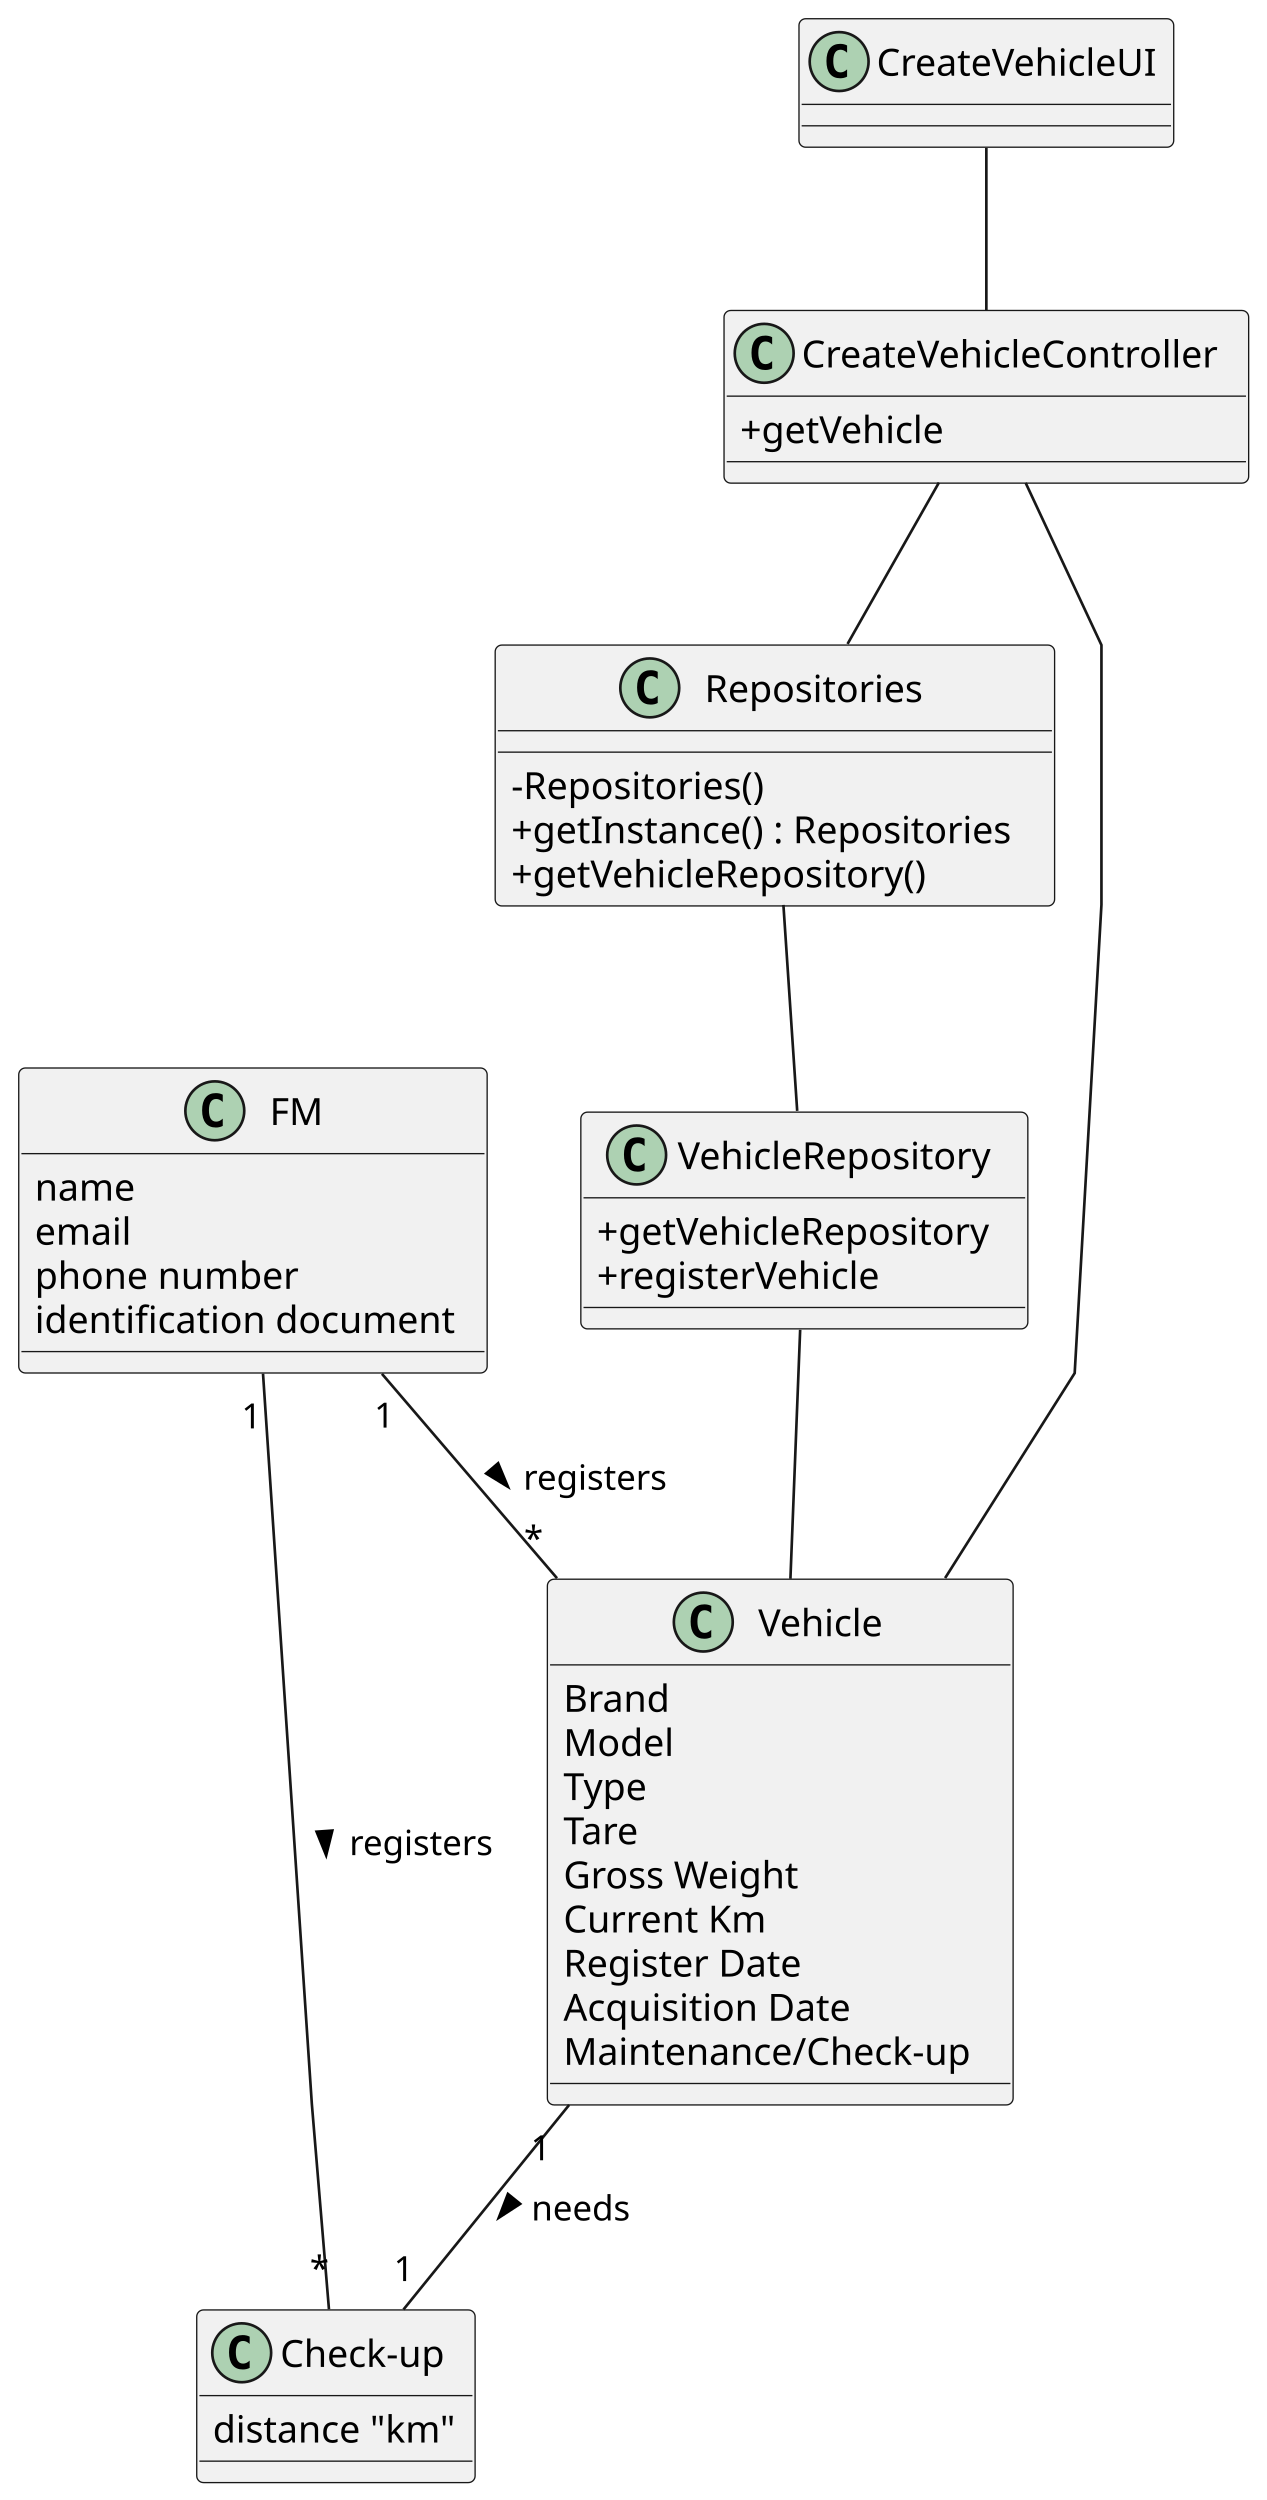
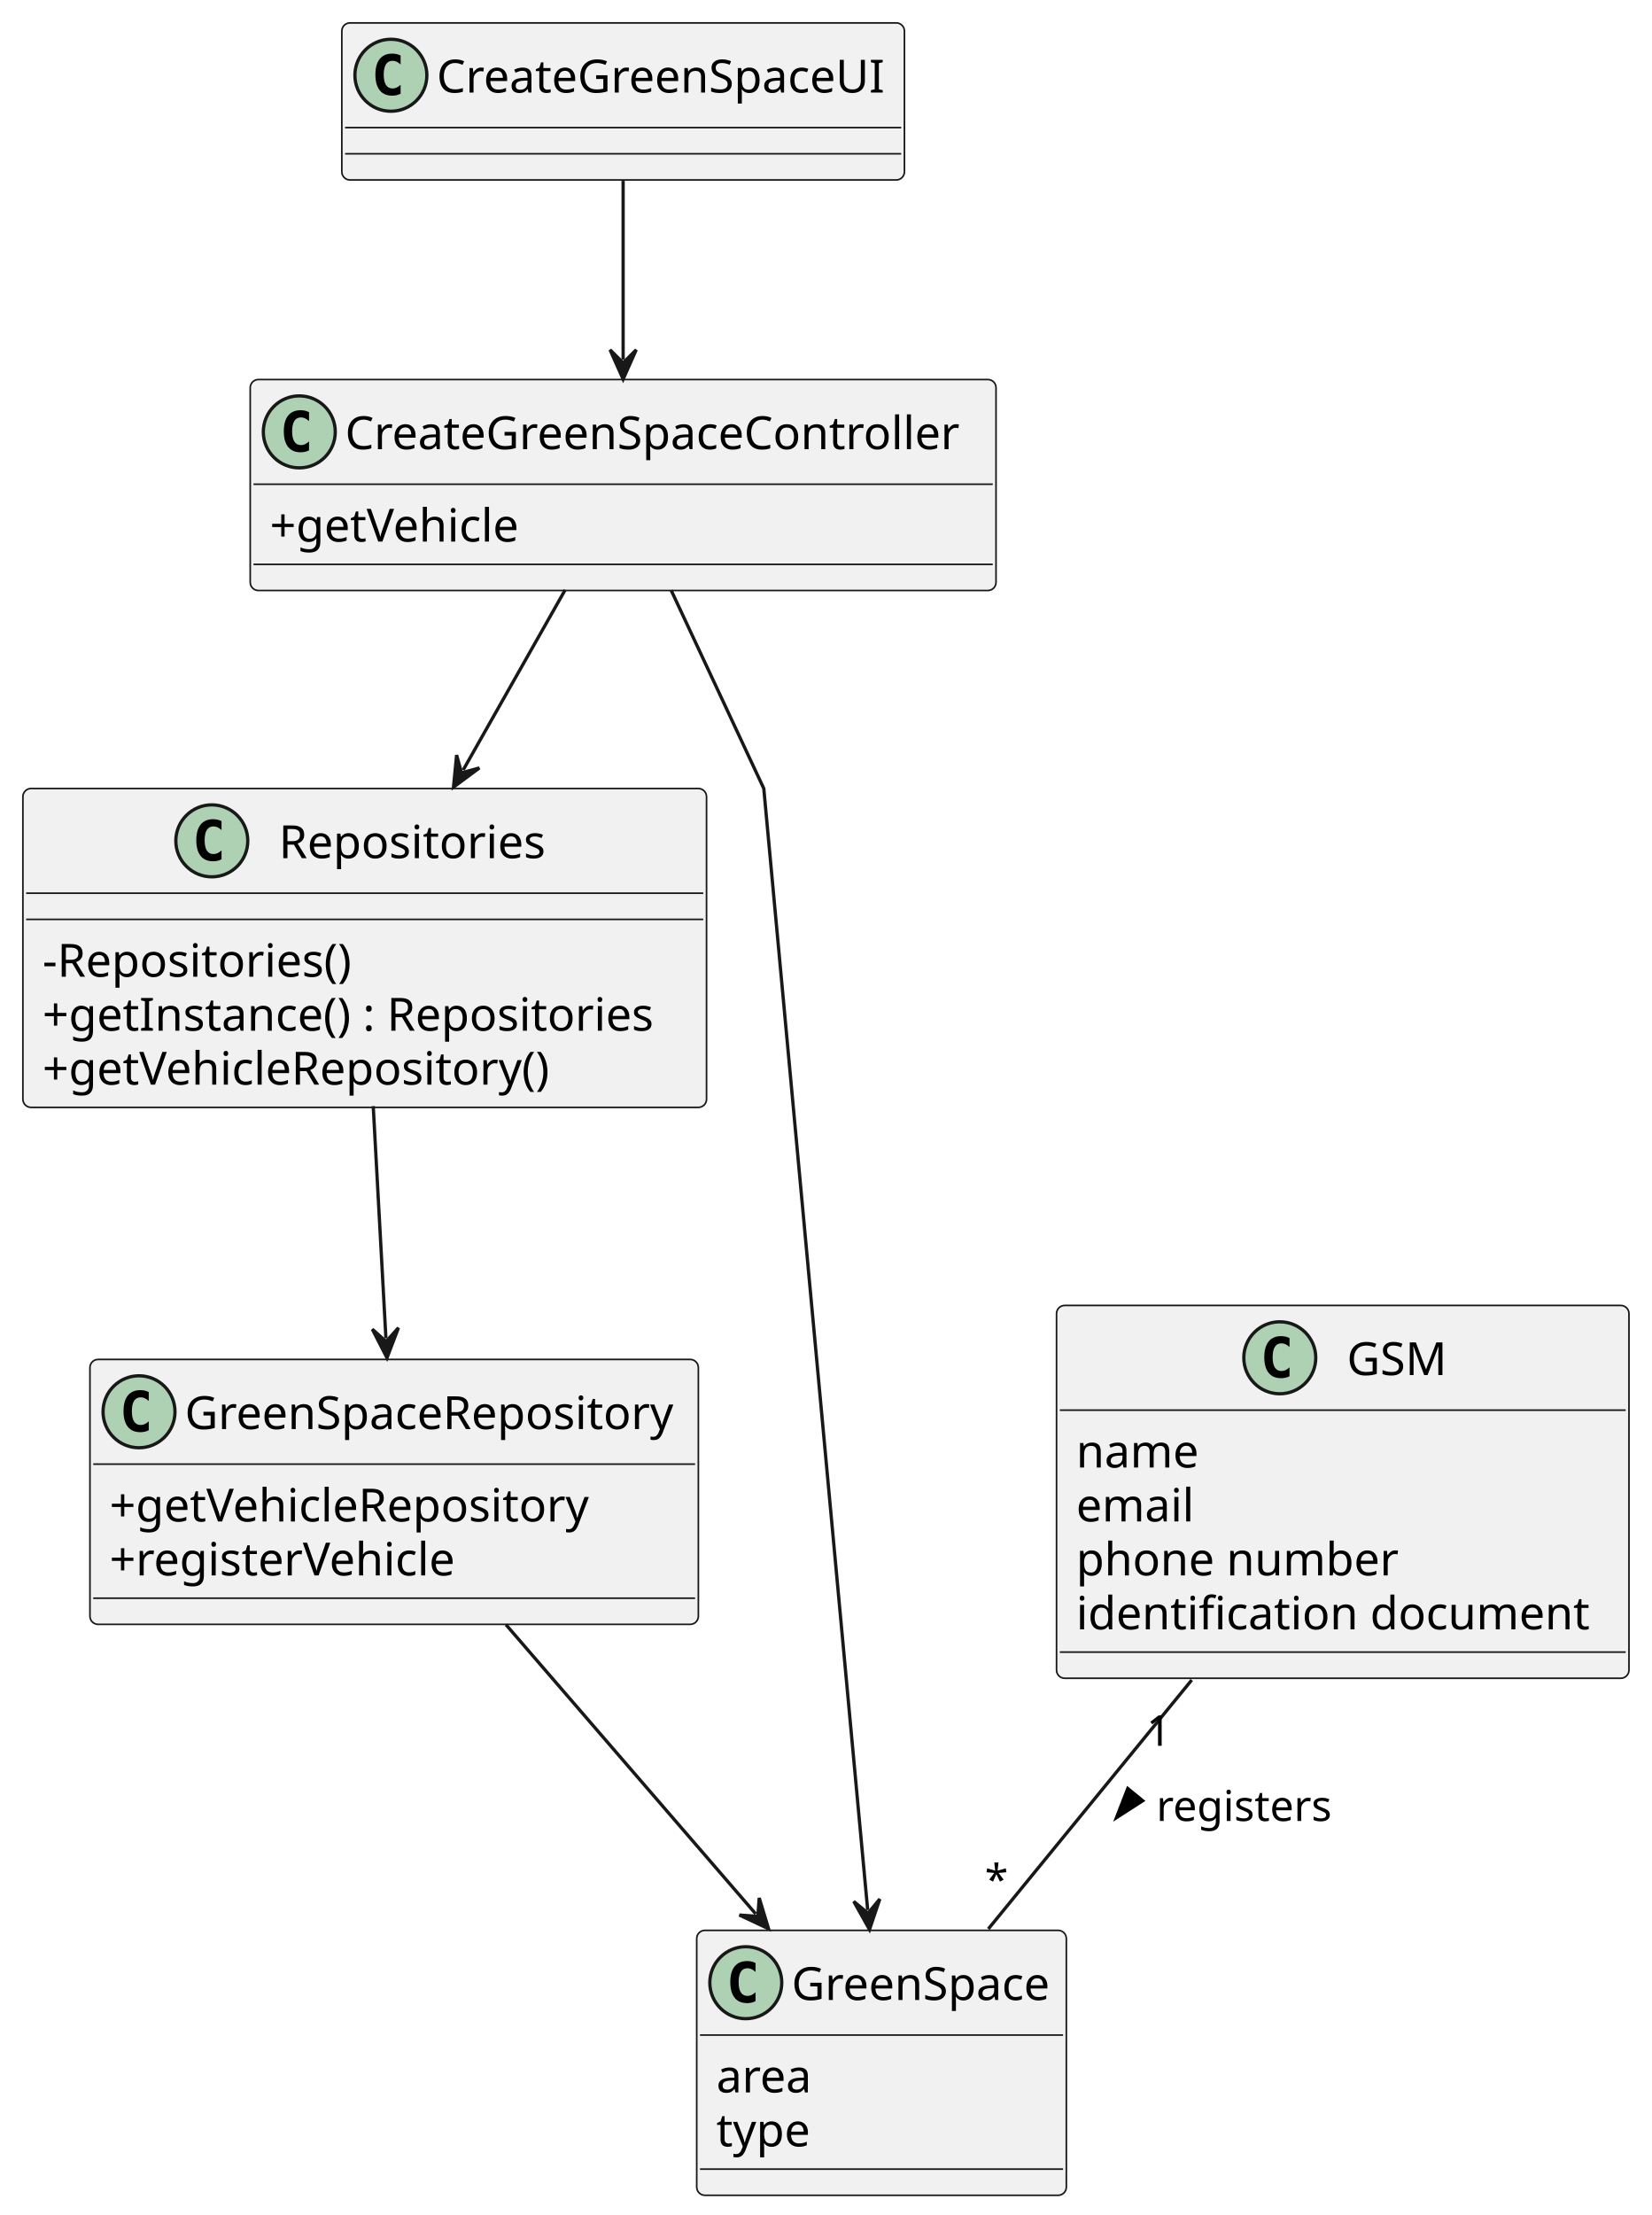
- <svg xmlns="http://www.w3.org/2000/svg" contentStyleType="text/css" height="934px" preserveAspectRatio="none" style="width:473px;height:934px;background:#FFFFFF;" version="1.1" viewBox="0 0 473 934" width="473px" zoomAndPan="magnify">
+ <svg xmlns="http://www.w3.org/2000/svg" contentStyleType="text/css" height="677px" preserveAspectRatio="none" style="width:505px;height:677px;background:#FFFFFF;" version="1.1" viewBox="0 0 505 677" width="505px" zoomAndPan="magnify">
  <defs />
  <g>
-     <g id="elem_VehicleRepository">
-       <rect codeLine="12" fill="#F1F1F1" height="80.977" id="VehicleRepository" rx="2.5" ry="2.5" style="stroke:#181818;stroke-width:0.5;" width="167" x="217" y="415.5" />
-       <ellipse cx="237.85" cy="431.5" fill="#ADD1B2" rx="11" ry="11" style="stroke:#181818;stroke-width:1.0;" />
-       <path d="M240.823,437.143 Q240.242,437.442 239.603,437.591 Q238.964,437.741 238.258,437.741 Q235.751,437.741 234.431,436.089 Q233.112,434.437 233.112,431.316 Q233.112,428.187 234.431,426.535 Q235.751,424.883 238.258,424.883 Q238.964,424.883 239.611,425.032 Q240.259,425.182 240.823,425.481 L240.823,428.203 Q240.192,427.622 239.599,427.352 Q239.005,427.082 238.374,427.082 Q237.03,427.082 236.345,428.149 Q235.66,429.216 235.66,431.316 Q235.66,433.408 236.345,434.474 Q237.03,435.541 238.374,435.541 Q239.005,435.541 239.599,435.271 Q240.192,435.002 240.823,434.42 Z " fill="#000000" />
-       <text fill="#000000" font-family="sans-serif" font-size="14" lengthAdjust="spacing" textLength="122" x="253.15" y="436.791">VehicleRepository</text>
-       <line style="stroke:#181818;stroke-width:0.5;" x1="218" x2="383" y1="447.5" y2="447.5" />
-       <text fill="#000000" font-family="sans-serif" font-size="14" lengthAdjust="spacing" textLength="155" x="223" y="465.035">+getVehicleRepository</text>
-       <text fill="#000000" font-family="sans-serif" font-size="14" lengthAdjust="spacing" textLength="113" x="223" y="481.523">+registerVehicle</text>
-       <line style="stroke:#181818;stroke-width:0.5;" x1="218" x2="383" y1="488.477" y2="488.477" />
+     <g id="elem_GreenSpaceRepository">
+       <rect codeLine="12" fill="#F1F1F1" height="80.977" id="GreenSpaceRepository" rx="2.5" ry="2.5" style="stroke:#181818;stroke-width:0.5;" width="186" x="27.5" y="415.5" />
+       <ellipse cx="42.5" cy="431.5" fill="#ADD1B2" rx="11" ry="11" style="stroke:#181818;stroke-width:1.0;" />
+       <path d="M45.473,437.143 Q44.892,437.442 44.253,437.591 Q43.614,437.741 42.908,437.741 Q40.401,437.741 39.081,436.089 Q37.762,434.437 37.762,431.316 Q37.762,428.187 39.081,426.535 Q40.401,424.883 42.908,424.883 Q43.614,424.883 44.261,425.032 Q44.909,425.182 45.473,425.481 L45.473,428.203 Q44.842,427.622 44.249,427.352 Q43.655,427.082 43.024,427.082 Q41.68,427.082 40.995,428.149 Q40.31,429.216 40.31,431.316 Q40.31,433.408 40.995,434.474 Q41.68,435.541 43.024,435.541 Q43.655,435.541 44.249,435.271 Q44.842,435.002 45.473,434.42 Z " fill="#000000" />
+       <text fill="#000000" font-family="sans-serif" font-size="14" lengthAdjust="spacing" textLength="154" x="56.5" y="436.791">GreenSpaceRepository</text>
+       <line style="stroke:#181818;stroke-width:0.5;" x1="28.5" x2="212.5" y1="447.5" y2="447.5" />
+       <text fill="#000000" font-family="sans-serif" font-size="14" lengthAdjust="spacing" textLength="155" x="33.5" y="465.035">+getVehicleRepository</text>
+       <text fill="#000000" font-family="sans-serif" font-size="14" lengthAdjust="spacing" textLength="113" x="33.5" y="481.523">+registerVehicle</text>
+       <line style="stroke:#181818;stroke-width:0.5;" x1="28.5" x2="212.5" y1="488.477" y2="488.477" />
    </g>
-     <g id="elem_CreateVehicleUI">
-       <rect codeLine="17" fill="#F1F1F1" height="48" id="CreateVehicleUI" rx="2.5" ry="2.5" style="stroke:#181818;stroke-width:0.5;" width="140" x="298.5" y="7" />
-       <ellipse cx="313.5" cy="23" fill="#ADD1B2" rx="11" ry="11" style="stroke:#181818;stroke-width:1.0;" />
-       <path d="M316.473,28.643 Q315.892,28.942 315.253,29.091 Q314.614,29.241 313.908,29.241 Q311.401,29.241 310.082,27.589 Q308.762,25.937 308.762,22.816 Q308.762,19.686 310.082,18.035 Q311.401,16.383 313.908,16.383 Q314.614,16.383 315.261,16.532 Q315.909,16.682 316.473,16.98 L316.473,19.703 Q315.842,19.122 315.249,18.852 Q314.655,18.582 314.024,18.582 Q312.68,18.582 311.995,19.649 Q311.31,20.716 311.31,22.816 Q311.31,24.908 311.995,25.974 Q312.68,27.041 314.024,27.041 Q314.655,27.041 315.249,26.771 Q315.842,26.502 316.473,25.92 Z " fill="#000000" />
-       <text fill="#000000" font-family="sans-serif" font-size="14" lengthAdjust="spacing" textLength="108" x="327.5" y="28.291">CreateVehicleUI</text>
-       <line style="stroke:#181818;stroke-width:0.5;" x1="299.5" x2="437.5" y1="39" y2="39" />
-       <line style="stroke:#181818;stroke-width:0.5;" x1="299.5" x2="437.5" y1="47" y2="47" />
+     <g id="elem_CreateGreenSpaceUI">
+       <rect codeLine="17" fill="#F1F1F1" height="48" id="CreateGreenSpaceUI" rx="2.5" ry="2.5" style="stroke:#181818;stroke-width:0.5;" width="172" x="104.5" y="7" />
+       <ellipse cx="119.5" cy="23" fill="#ADD1B2" rx="11" ry="11" style="stroke:#181818;stroke-width:1.0;" />
+       <path d="M122.473,28.643 Q121.892,28.942 121.253,29.091 Q120.614,29.241 119.908,29.241 Q117.401,29.241 116.082,27.589 Q114.762,25.937 114.762,22.816 Q114.762,19.686 116.082,18.035 Q117.401,16.383 119.908,16.383 Q120.614,16.383 121.261,16.532 Q121.909,16.682 122.473,16.98 L122.473,19.703 Q121.842,19.122 121.249,18.852 Q120.655,18.582 120.024,18.582 Q118.68,18.582 117.995,19.649 Q117.31,20.716 117.31,22.816 Q117.31,24.908 117.995,25.974 Q118.68,27.041 120.024,27.041 Q120.655,27.041 121.249,26.771 Q121.842,26.502 122.473,25.92 Z " fill="#000000" />
+       <text fill="#000000" font-family="sans-serif" font-size="14" lengthAdjust="spacing" textLength="140" x="133.5" y="28.291">CreateGreenSpaceUI</text>
+       <line style="stroke:#181818;stroke-width:0.5;" x1="105.5" x2="275.5" y1="39" y2="39" />
+       <line style="stroke:#181818;stroke-width:0.5;" x1="105.5" x2="275.5" y1="47" y2="47" />
    </g>
    <g id="elem_Repositories">
-       <rect codeLine="21" fill="#F1F1F1" height="97.465" id="Repositories" rx="2.5" ry="2.5" style="stroke:#181818;stroke-width:0.5;" width="209" x="185" y="241" />
-       <ellipse cx="242.75" cy="257" fill="#ADD1B2" rx="11" ry="11" style="stroke:#181818;stroke-width:1.0;" />
-       <path d="M245.723,262.643 Q245.142,262.942 244.503,263.091 Q243.864,263.241 243.158,263.241 Q240.651,263.241 239.332,261.589 Q238.012,259.937 238.012,256.816 Q238.012,253.686 239.332,252.035 Q240.651,250.383 243.158,250.383 Q243.864,250.383 244.511,250.532 Q245.159,250.682 245.723,250.981 L245.723,253.703 Q245.092,253.122 244.499,252.852 Q243.905,252.583 243.274,252.583 Q241.93,252.583 241.245,253.649 Q240.56,254.716 240.56,256.816 Q240.56,258.908 241.245,259.974 Q241.93,261.041 243.274,261.041 Q243.905,261.041 244.499,260.771 Q245.092,260.502 245.723,259.92 Z " fill="#000000" />
-       <text fill="#000000" font-family="sans-serif" font-size="14" lengthAdjust="spacing" textLength="85" x="263.25" y="262.291">Repositories</text>
-       <line style="stroke:#181818;stroke-width:0.5;" x1="186" x2="393" y1="273" y2="273" />
-       <line style="stroke:#181818;stroke-width:0.5;" x1="186" x2="393" y1="281" y2="281" />
-       <text fill="#000000" font-family="sans-serif" font-size="14" lengthAdjust="spacing" textLength="103" x="191" y="298.535">-Repositories()</text>
-       <text fill="#000000" font-family="sans-serif" font-size="14" lengthAdjust="spacing" textLength="197" x="191" y="315.023">+getInstance() : Repositories</text>
-       <text fill="#000000" font-family="sans-serif" font-size="14" lengthAdjust="spacing" textLength="165" x="191" y="331.512">+getVehicleRepository()</text>
+       <rect codeLine="21" fill="#F1F1F1" height="97.465" id="Repositories" rx="2.5" ry="2.5" style="stroke:#181818;stroke-width:0.5;" width="209" x="7" y="241" />
+       <ellipse cx="64.75" cy="257" fill="#ADD1B2" rx="11" ry="11" style="stroke:#181818;stroke-width:1.0;" />
+       <path d="M67.723,262.643 Q67.142,262.942 66.503,263.091 Q65.864,263.241 65.158,263.241 Q62.651,263.241 61.331,261.589 Q60.012,259.937 60.012,256.816 Q60.012,253.686 61.331,252.035 Q62.651,250.383 65.158,250.383 Q65.864,250.383 66.511,250.532 Q67.159,250.682 67.723,250.981 L67.723,253.703 Q67.092,253.122 66.499,252.852 Q65.905,252.583 65.274,252.583 Q63.93,252.583 63.245,253.649 Q62.56,254.716 62.56,256.816 Q62.56,258.908 63.245,259.974 Q63.93,261.041 65.274,261.041 Q65.905,261.041 66.499,260.771 Q67.092,260.502 67.723,259.92 Z " fill="#000000" />
+       <text fill="#000000" font-family="sans-serif" font-size="14" lengthAdjust="spacing" textLength="85" x="85.25" y="262.291">Repositories</text>
+       <line style="stroke:#181818;stroke-width:0.5;" x1="8" x2="215" y1="273" y2="273" />
+       <line style="stroke:#181818;stroke-width:0.5;" x1="8" x2="215" y1="281" y2="281" />
+       <text fill="#000000" font-family="sans-serif" font-size="14" lengthAdjust="spacing" textLength="103" x="13" y="298.535">-Repositories()</text>
+       <text fill="#000000" font-family="sans-serif" font-size="14" lengthAdjust="spacing" textLength="197" x="13" y="315.023">+getInstance() : Repositories</text>
+       <text fill="#000000" font-family="sans-serif" font-size="14" lengthAdjust="spacing" textLength="165" x="13" y="331.512">+getVehicleRepository()</text>
    </g>
-     <g id="elem_CreateVehicleController">
-       <rect codeLine="27" fill="#F1F1F1" height="64.488" id="CreateVehicleController" rx="2.5" ry="2.5" style="stroke:#181818;stroke-width:0.5;" width="196" x="270.5" y="116" />
-       <ellipse cx="285.5" cy="132" fill="#ADD1B2" rx="11" ry="11" style="stroke:#181818;stroke-width:1.0;" />
-       <path d="M288.473,137.643 Q287.892,137.942 287.253,138.091 Q286.614,138.241 285.908,138.241 Q283.401,138.241 282.082,136.589 Q280.762,134.937 280.762,131.816 Q280.762,128.686 282.082,127.035 Q283.401,125.383 285.908,125.383 Q286.614,125.383 287.261,125.532 Q287.909,125.682 288.473,125.981 L288.473,128.703 Q287.842,128.122 287.249,127.852 Q286.655,127.582 286.024,127.582 Q284.68,127.582 283.995,128.649 Q283.31,129.716 283.31,131.816 Q283.31,133.908 283.995,134.974 Q284.68,136.041 286.024,136.041 Q286.655,136.041 287.249,135.771 Q287.842,135.501 288.473,134.92 Z " fill="#000000" />
-       <text fill="#000000" font-family="sans-serif" font-size="14" lengthAdjust="spacing" textLength="164" x="299.5" y="137.291">CreateVehicleController</text>
-       <line style="stroke:#181818;stroke-width:0.5;" x1="271.5" x2="465.5" y1="148" y2="148" />
-       <text fill="#000000" font-family="sans-serif" font-size="14" lengthAdjust="spacing" textLength="82" x="276.5" y="165.535">+getVehicle</text>
-       <line style="stroke:#181818;stroke-width:0.5;" x1="271.5" x2="465.5" y1="172.488" y2="172.488" />
+     <g id="elem_CreateGreenSpaceController">
+       <rect codeLine="27" fill="#F1F1F1" height="64.488" id="CreateGreenSpaceController" rx="2.5" ry="2.5" style="stroke:#181818;stroke-width:0.5;" width="228" x="76.5" y="116" />
+       <ellipse cx="91.5" cy="132" fill="#ADD1B2" rx="11" ry="11" style="stroke:#181818;stroke-width:1.0;" />
+       <path d="M94.473,137.643 Q93.892,137.942 93.253,138.091 Q92.614,138.241 91.908,138.241 Q89.401,138.241 88.082,136.589 Q86.762,134.937 86.762,131.816 Q86.762,128.686 88.082,127.035 Q89.401,125.383 91.908,125.383 Q92.614,125.383 93.261,125.532 Q93.909,125.682 94.473,125.981 L94.473,128.703 Q93.842,128.122 93.249,127.852 Q92.655,127.582 92.024,127.582 Q90.68,127.582 89.995,128.649 Q89.31,129.716 89.31,131.816 Q89.31,133.908 89.995,134.974 Q90.68,136.041 92.024,136.041 Q92.655,136.041 93.249,135.771 Q93.842,135.501 94.473,134.92 Z " fill="#000000" />
+       <text fill="#000000" font-family="sans-serif" font-size="14" lengthAdjust="spacing" textLength="196" x="105.5" y="137.291">CreateGreenSpaceController</text>
+       <line style="stroke:#181818;stroke-width:0.5;" x1="77.5" x2="303.5" y1="148" y2="148" />
+       <text fill="#000000" font-family="sans-serif" font-size="14" lengthAdjust="spacing" textLength="82" x="82.5" y="165.535">+getVehicle</text>
+       <line style="stroke:#181818;stroke-width:0.5;" x1="77.5" x2="303.5" y1="172.488" y2="172.488" />
    </g>
-     <g id="elem_FM">
-       <rect codeLine="32" fill="#F1F1F1" height="113.953" id="FM" rx="2.5" ry="2.5" style="stroke:#181818;stroke-width:0.5;" width="175" x="7" y="399" />
-       <ellipse cx="80.25" cy="415" fill="#ADD1B2" rx="11" ry="11" style="stroke:#181818;stroke-width:1.0;" />
-       <path d="M83.223,420.643 Q82.642,420.942 82.003,421.091 Q81.364,421.241 80.658,421.241 Q78.151,421.241 76.832,419.589 Q75.512,417.937 75.512,414.816 Q75.512,411.687 76.832,410.035 Q78.151,408.383 80.658,408.383 Q81.364,408.383 82.011,408.532 Q82.659,408.682 83.223,408.981 L83.223,411.703 Q82.592,411.122 81.999,410.852 Q81.405,410.582 80.774,410.582 Q79.43,410.582 78.745,411.649 Q78.06,412.716 78.06,414.816 Q78.06,416.908 78.745,417.974 Q79.43,419.041 80.774,419.041 Q81.405,419.041 81.999,418.771 Q82.592,418.502 83.223,417.92 Z " fill="#000000" />
-       <text fill="#000000" font-family="sans-serif" font-size="14" lengthAdjust="spacing" textLength="20" x="100.75" y="420.291">FM</text>
-       <line style="stroke:#181818;stroke-width:0.5;" x1="8" x2="181" y1="431" y2="431" />
-       <text fill="#000000" font-family="sans-serif" font-size="14" lengthAdjust="spacing" textLength="38" x="13" y="448.535">name</text>
-       <text fill="#000000" font-family="sans-serif" font-size="14" lengthAdjust="spacing" textLength="37" x="13" y="465.023">email</text>
-       <text fill="#000000" font-family="sans-serif" font-size="14" lengthAdjust="spacing" textLength="102" x="13" y="481.512">phone number</text>
-       <text fill="#000000" font-family="sans-serif" font-size="14" lengthAdjust="spacing" textLength="163" x="13" y="498">identification document</text>
-       <line style="stroke:#181818;stroke-width:0.5;" x1="8" x2="181" y1="504.953" y2="504.953" />
+     <g id="elem_GSM">
+       <rect codeLine="32" fill="#F1F1F1" height="113.953" id="GSM" rx="2.5" ry="2.5" style="stroke:#181818;stroke-width:0.5;" width="175" x="323" y="399" />
+       <ellipse cx="391.25" cy="415" fill="#ADD1B2" rx="11" ry="11" style="stroke:#181818;stroke-width:1.0;" />
+       <path d="M394.223,420.643 Q393.642,420.942 393.003,421.091 Q392.364,421.241 391.658,421.241 Q389.151,421.241 387.832,419.589 Q386.512,417.937 386.512,414.816 Q386.512,411.687 387.832,410.035 Q389.151,408.383 391.658,408.383 Q392.364,408.383 393.011,408.532 Q393.659,408.682 394.223,408.981 L394.223,411.703 Q393.592,411.122 392.999,410.852 Q392.405,410.582 391.774,410.582 Q390.43,410.582 389.745,411.649 Q389.06,412.716 389.06,414.816 Q389.06,416.908 389.745,417.974 Q390.43,419.041 391.774,419.041 Q392.405,419.041 392.999,418.771 Q393.592,418.502 394.223,417.92 Z " fill="#000000" />
+       <text fill="#000000" font-family="sans-serif" font-size="14" lengthAdjust="spacing" textLength="30" x="411.75" y="420.291">GSM</text>
+       <line style="stroke:#181818;stroke-width:0.5;" x1="324" x2="497" y1="431" y2="431" />
+       <text fill="#000000" font-family="sans-serif" font-size="14" lengthAdjust="spacing" textLength="38" x="329" y="448.535">name</text>
+       <text fill="#000000" font-family="sans-serif" font-size="14" lengthAdjust="spacing" textLength="37" x="329" y="465.023">email</text>
+       <text fill="#000000" font-family="sans-serif" font-size="14" lengthAdjust="spacing" textLength="102" x="329" y="481.512">phone number</text>
+       <text fill="#000000" font-family="sans-serif" font-size="14" lengthAdjust="spacing" textLength="163" x="329" y="498">identification document</text>
+       <line style="stroke:#181818;stroke-width:0.5;" x1="324" x2="497" y1="504.953" y2="504.953" />
    </g>
-     <g id="elem_Vehicle">
-       <rect codeLine="40" fill="#F1F1F1" height="196.394" id="Vehicle" rx="2.5" ry="2.5" style="stroke:#181818;stroke-width:0.5;" width="174" x="204.5" y="590" />
-       <ellipse cx="262.75" cy="606" fill="#ADD1B2" rx="11" ry="11" style="stroke:#181818;stroke-width:1.0;" />
-       <path d="M265.723,611.643 Q265.142,611.942 264.503,612.091 Q263.864,612.241 263.158,612.241 Q260.651,612.241 259.332,610.589 Q258.012,608.937 258.012,605.816 Q258.012,602.687 259.332,601.035 Q260.651,599.383 263.158,599.383 Q263.864,599.383 264.511,599.532 Q265.159,599.682 265.723,599.981 L265.723,602.703 Q265.092,602.122 264.499,601.852 Q263.905,601.582 263.274,601.582 Q261.93,601.582 261.245,602.649 Q260.56,603.716 260.56,605.816 Q260.56,607.908 261.245,608.974 Q261.93,610.041 263.274,610.041 Q263.905,610.041 264.499,609.771 Q265.092,609.501 265.723,608.92 Z " fill="#000000" />
-       <text fill="#000000" font-family="sans-serif" font-size="14" lengthAdjust="spacing" textLength="49" x="283.25" y="611.291">Vehicle</text>
-       <line style="stroke:#181818;stroke-width:0.5;" x1="205.5" x2="377.5" y1="622" y2="622" />
-       <text fill="#000000" font-family="sans-serif" font-size="14" lengthAdjust="spacing" textLength="40" x="210.5" y="639.535">Brand</text>
-       <text fill="#000000" font-family="sans-serif" font-size="14" lengthAdjust="spacing" textLength="42" x="210.5" y="656.023">Model</text>
-       <text fill="#000000" font-family="sans-serif" font-size="14" lengthAdjust="spacing" textLength="33" x="210.5" y="672.512">Type</text>
-       <text fill="#000000" font-family="sans-serif" font-size="14" lengthAdjust="spacing" textLength="31" x="210.5" y="689">Tare</text>
-       <text fill="#000000" font-family="sans-serif" font-size="14" lengthAdjust="spacing" textLength="90" x="210.5" y="705.488">Gross Weight</text>
-       <text fill="#000000" font-family="sans-serif" font-size="14" lengthAdjust="spacing" textLength="79" x="210.5" y="721.977">Current Km</text>
-       <text fill="#000000" font-family="sans-serif" font-size="14" lengthAdjust="spacing" textLength="91" x="210.5" y="738.465">Register Date</text>
-       <text fill="#000000" font-family="sans-serif" font-size="14" lengthAdjust="spacing" textLength="112" x="210.5" y="754.953">Acquisition Date</text>
-       <text fill="#000000" font-family="sans-serif" font-size="14" lengthAdjust="spacing" textLength="162" x="210.5" y="771.441">Maintenance/Check-up</text>
-       <line style="stroke:#181818;stroke-width:0.5;" x1="205.5" x2="377.5" y1="778.394" y2="778.394" />
+     <g id="elem_GreenSpace">
+       <rect codeLine="40" fill="#F1F1F1" height="80.977" id="GreenSpace" rx="2.5" ry="2.5" style="stroke:#181818;stroke-width:0.5;" width="113" x="213" y="590" />
+       <ellipse cx="228" cy="606" fill="#ADD1B2" rx="11" ry="11" style="stroke:#181818;stroke-width:1.0;" />
+       <path d="M230.973,611.643 Q230.392,611.942 229.753,612.091 Q229.114,612.241 228.408,612.241 Q225.901,612.241 224.582,610.589 Q223.262,608.937 223.262,605.816 Q223.262,602.687 224.582,601.035 Q225.901,599.383 228.408,599.383 Q229.114,599.383 229.761,599.532 Q230.409,599.682 230.973,599.981 L230.973,602.703 Q230.342,602.122 229.749,601.852 Q229.155,601.582 228.524,601.582 Q227.18,601.582 226.495,602.649 Q225.81,603.716 225.81,605.816 Q225.81,607.908 226.495,608.974 Q227.18,610.041 228.524,610.041 Q229.155,610.041 229.749,609.771 Q230.342,609.501 230.973,608.92 Z " fill="#000000" />
+       <text fill="#000000" font-family="sans-serif" font-size="14" lengthAdjust="spacing" textLength="81" x="242" y="611.291">GreenSpace</text>
+       <line style="stroke:#181818;stroke-width:0.5;" x1="214" x2="325" y1="622" y2="622" />
+       <text fill="#000000" font-family="sans-serif" font-size="14" lengthAdjust="spacing" textLength="30" x="219" y="639.535">area</text>
+       <text fill="#000000" font-family="sans-serif" font-size="14" lengthAdjust="spacing" textLength="29" x="219" y="656.023">type</text>
+       <line style="stroke:#181818;stroke-width:0.5;" x1="214" x2="325" y1="662.977" y2="662.977" />
    </g>
-     <g id="elem_Check-up">
-       <rect codeLine="52" fill="#F1F1F1" height="64.488" id="Check-up" rx="2.5" ry="2.5" style="stroke:#181818;stroke-width:0.5;" width="104" x="73.5" y="863" />
-       <ellipse cx="90.3" cy="879" fill="#ADD1B2" rx="11" ry="11" style="stroke:#181818;stroke-width:1.0;" />
-       <path d="M93.273,884.643 Q92.692,884.942 92.053,885.091 Q91.414,885.241 90.708,885.241 Q88.201,885.241 86.882,883.589 Q85.562,881.937 85.562,878.816 Q85.562,875.687 86.882,874.035 Q88.201,872.383 90.708,872.383 Q91.414,872.383 92.061,872.532 Q92.709,872.682 93.273,872.981 L93.273,875.703 Q92.642,875.122 92.049,874.852 Q91.455,874.582 90.824,874.582 Q89.48,874.582 88.795,875.649 Q88.11,876.716 88.11,878.816 Q88.11,880.908 88.795,881.974 Q89.48,883.041 90.824,883.041 Q91.455,883.041 92.049,882.771 Q92.642,882.501 93.273,881.92 Z " fill="#000000" />
-       <text fill="#000000" font-family="sans-serif" font-size="14" lengthAdjust="spacing" textLength="68" x="104.7" y="884.291">Check-up</text>
-       <line style="stroke:#181818;stroke-width:0.5;" x1="74.5" x2="176.5" y1="895" y2="895" />
-       <text fill="#000000" font-family="sans-serif" font-size="14" lengthAdjust="spacing" textLength="92" x="79.5" y="912.535">distance "km"</text>
-       <line style="stroke:#181818;stroke-width:0.5;" x1="74.5" x2="176.5" y1="919.488" y2="919.488" />
+     <g id="link_CreateGreenSpaceUI_CreateGreenSpaceController">
+       <path codeLine="47" d="M190.5,55.27 C190.5,72.73 190.5,90.81 190.5,109.91 " fill="none" id="CreateGreenSpaceUI-to-CreateGreenSpaceController" style="stroke:#181818;stroke-width:1.0;" />
+       <polygon fill="#181818" points="190.5,115.91,194.5,106.91,190.5,110.91,186.5,106.91,190.5,115.91" style="stroke:#181818;stroke-width:1.0;" />
    </g>
-     <g id="link_CreateVehicleUI_CreateVehicleController">
-       <path codeLine="56" d="M368.5,55.27 C368.5,72.73 368.5,96.81 368.5,115.91 " fill="none" id="CreateVehicleUI-CreateVehicleController" style="stroke:#181818;stroke-width:1.0;" />
+     <g id="link_Repositories_GreenSpaceRepository">
+       <path codeLine="48" d="M114.1,338.08 C115.44,362.47 116.712,385.839 117.982,409.039 " fill="none" id="Repositories-to-GreenSpaceRepository" style="stroke:#181818;stroke-width:1.0;" />
+       <polygon fill="#181818" points="118.31,415.03,121.812,405.825,118.037,410.038,113.824,406.262,118.31,415.03" style="stroke:#181818;stroke-width:1.0;" />
    </g>
-     <g id="link_Repositories_VehicleRepository">
-       <path codeLine="57" d="M292.68,338.08 C294.31,362.47 296.28,391.83 297.83,415.03 " fill="none" id="Repositories-VehicleRepository" style="stroke:#181818;stroke-width:1.0;" />
+     <g id="link_CreateGreenSpaceController_Repositories">
+       <path codeLine="49" d="M172.77,180.31 C162.72,198.06 152.886,215.419 141.596,235.359 " fill="none" id="CreateGreenSpaceController-to-Repositories" style="stroke:#181818;stroke-width:1.0;" />
+       <polygon fill="#181818" points="138.64,240.58,146.555,234.719,141.103,236.229,139.594,230.777,138.64,240.58" style="stroke:#181818;stroke-width:1.0;" />
    </g>
-     <g id="link_CreateVehicleController_Repositories">
-       <path codeLine="58" d="M350.77,180.31 C340.72,198.06 327.93,220.64 316.64,240.58 " fill="none" id="CreateVehicleController-Repositories" style="stroke:#181818;stroke-width:1.0;" />
+     <g id="link_GreenSpaceRepository_GreenSpace">
+       <path codeLine="50" d="M154.68,496.57 C178.74,524.43 206.897,557.03 231.037,584.97 " fill="none" id="GreenSpaceRepository-to-GreenSpace" style="stroke:#181818;stroke-width:1.0;" />
+       <polygon fill="#181818" points="234.96,589.51,232.103,580.085,231.691,585.727,226.049,585.315,234.96,589.51" style="stroke:#181818;stroke-width:1.0;" />
    </g>
-     <g id="link_VehicleRepository_Vehicle">
-       <path codeLine="59" d="M298.94,496.8 C297.94,522.51 296.58,557.16 295.3,589.84 " fill="none" id="VehicleRepository-Vehicle" style="stroke:#181818;stroke-width:1.0;" />
+     <g id="link_CreateGreenSpaceController_GreenSpace">
+       <path codeLine="51" d="M205.18,180.4 C217.63,207.06 233.5,241 233.5,241 C233.5,241 256.086,484.756 265.266,583.776 " fill="none" id="CreateGreenSpaceController-to-GreenSpace" style="stroke:#181818;stroke-width:1.0;" />
+       <polygon fill="#181818" points="265.82,589.75,268.972,580.419,265.358,584.771,261.006,581.158,265.82,589.75" style="stroke:#181818;stroke-width:1.0;" />
    </g>
-     <g id="link_CreateVehicleController_Vehicle">
-       <path codeLine="60" d="M383.18,180.4 C395.63,207.06 411.5,241 411.5,241 C411.5,241 411.5,338 411.5,338 C411.5,338 401.5,513 401.5,513 C401.5,513 378.23,549.81 353.09,589.57 " fill="none" id="CreateVehicleController-Vehicle" style="stroke:#181818;stroke-width:1.0;" />
-     </g>
-     <g id="link_FM_Vehicle">
-       <path codeLine="61" d="M142.69,513.26 C162.4,536.27 185.78,563.57 208.1,589.62 " fill="none" id="FM-Vehicle" style="stroke:#181818;stroke-width:1.0;" />
-       <polygon fill="#000000" points="189.753,555.453,186.101,546.671,181.637,550.495,189.753,555.453" style="stroke:#000000;stroke-width:1.0;" />
-       <text fill="#000000" font-family="sans-serif" font-size="13" lengthAdjust="spacing" textLength="55" x="195.5" y="556.568">registers</text>
-       <text fill="#000000" font-family="sans-serif" font-size="13" lengthAdjust="spacing" textLength="8" x="139.799" y="533.337">1</text>
-       <text fill="#000000" font-family="sans-serif" font-size="13" lengthAdjust="spacing" textLength="6" x="195.755" y="579.41">*</text>
-     </g>
-     <g id="link_FM_Check-up">
-       <path codeLine="62" d="M98.26,513.18 C104.54,607.15 116.5,786 116.5,786 C116.5,786 120.24,830.87 122.9,862.76 " fill="none" id="FM-Check-up" style="stroke:#181818;stroke-width:1.0;" />
-       <polygon fill="#000000" points="121.852,693.143,124.147,683.914,118.284,684.327,121.852,693.143" style="stroke:#000000;stroke-width:1.0;" />
-       <text fill="#000000" font-family="sans-serif" font-size="13" lengthAdjust="spacing" textLength="55" x="130.5" y="693.068">registers</text>
-       <text fill="#000000" font-family="sans-serif" font-size="13" lengthAdjust="spacing" textLength="8" x="90.231" y="533.653">1</text>
-       <text fill="#000000" font-family="sans-serif" font-size="13" lengthAdjust="spacing" textLength="6" x="115.745" y="852.114">*</text>
-     </g>
-     <g id="link_Vehicle_Check-up">
-       <path codeLine="63" d="M212.63,786.4 C190.21,814.08 167.39,842.27 150.73,862.84 " fill="none" id="Vehicle-Check-up" style="stroke:#181818;stroke-width:1.0;" />
-       <polygon fill="#000000" points="186.353,828.541,194.33,823.361,189.762,819.662,186.353,828.541" style="stroke:#000000;stroke-width:1.0;" />
-       <text fill="#000000" font-family="sans-serif" font-size="13" lengthAdjust="spacing" textLength="37" x="198.5" y="829.568">needs</text>
-       <text fill="#000000" font-family="sans-serif" font-size="13" lengthAdjust="spacing" textLength="8" x="198.285" y="807.073">1</text>
-       <text fill="#000000" font-family="sans-serif" font-size="13" lengthAdjust="spacing" textLength="8" x="147.109" y="852.21">1</text>
+     <g id="link_GSM_GreenSpace">
+       <path codeLine="52" d="M364.33,513.48 C344.01,538.34 320.62,566.96 302.15,589.56 " fill="none" id="GSM-GreenSpace" style="stroke:#181818;stroke-width:1.0;" />
+       <polygon fill="#000000" points="341.336,555.527,349.335,550.383,344.784,546.663,341.336,555.527" style="stroke:#000000;stroke-width:1.0;" />
+       <text fill="#000000" font-family="sans-serif" font-size="13" lengthAdjust="spacing" textLength="55" x="353.5" y="556.568">registers</text>
+       <text fill="#000000" font-family="sans-serif" font-size="13" lengthAdjust="spacing" textLength="8" x="350.529" y="533.582">1</text>
+       <text fill="#000000" font-family="sans-serif" font-size="13" lengthAdjust="spacing" textLength="6" x="301.061" y="579.133">*</text>
    </g>
  </g>
</svg>
